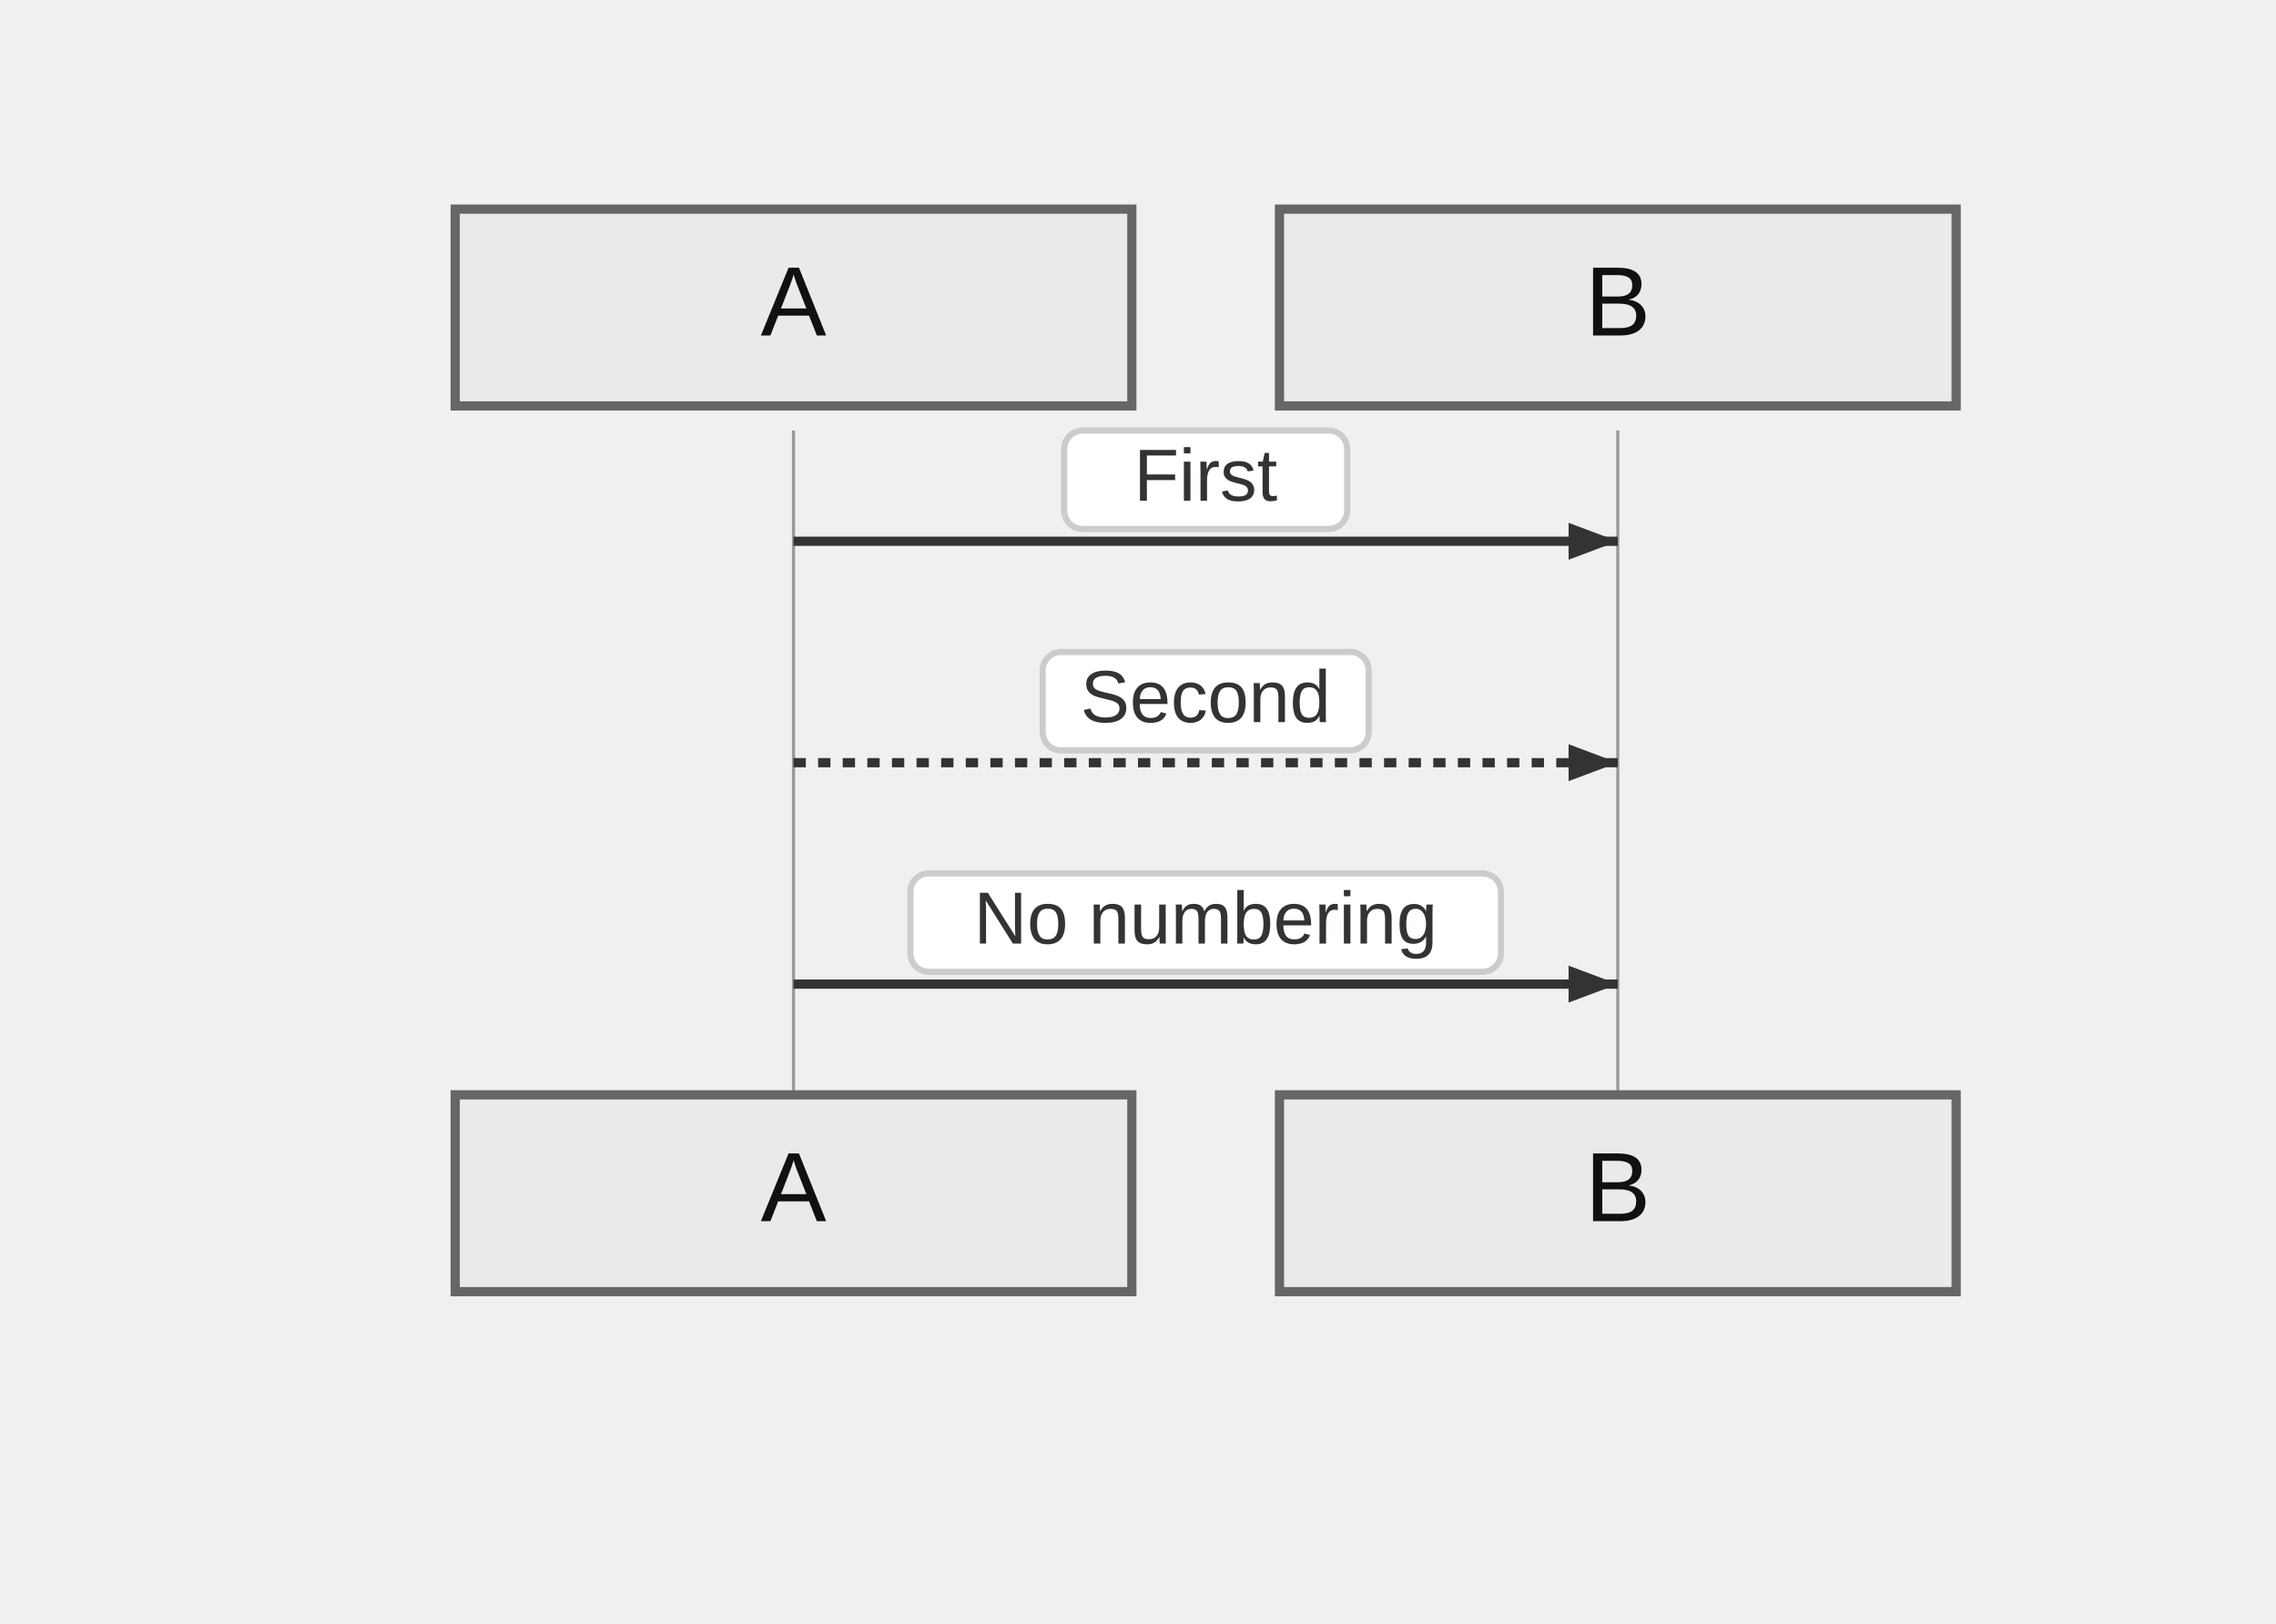
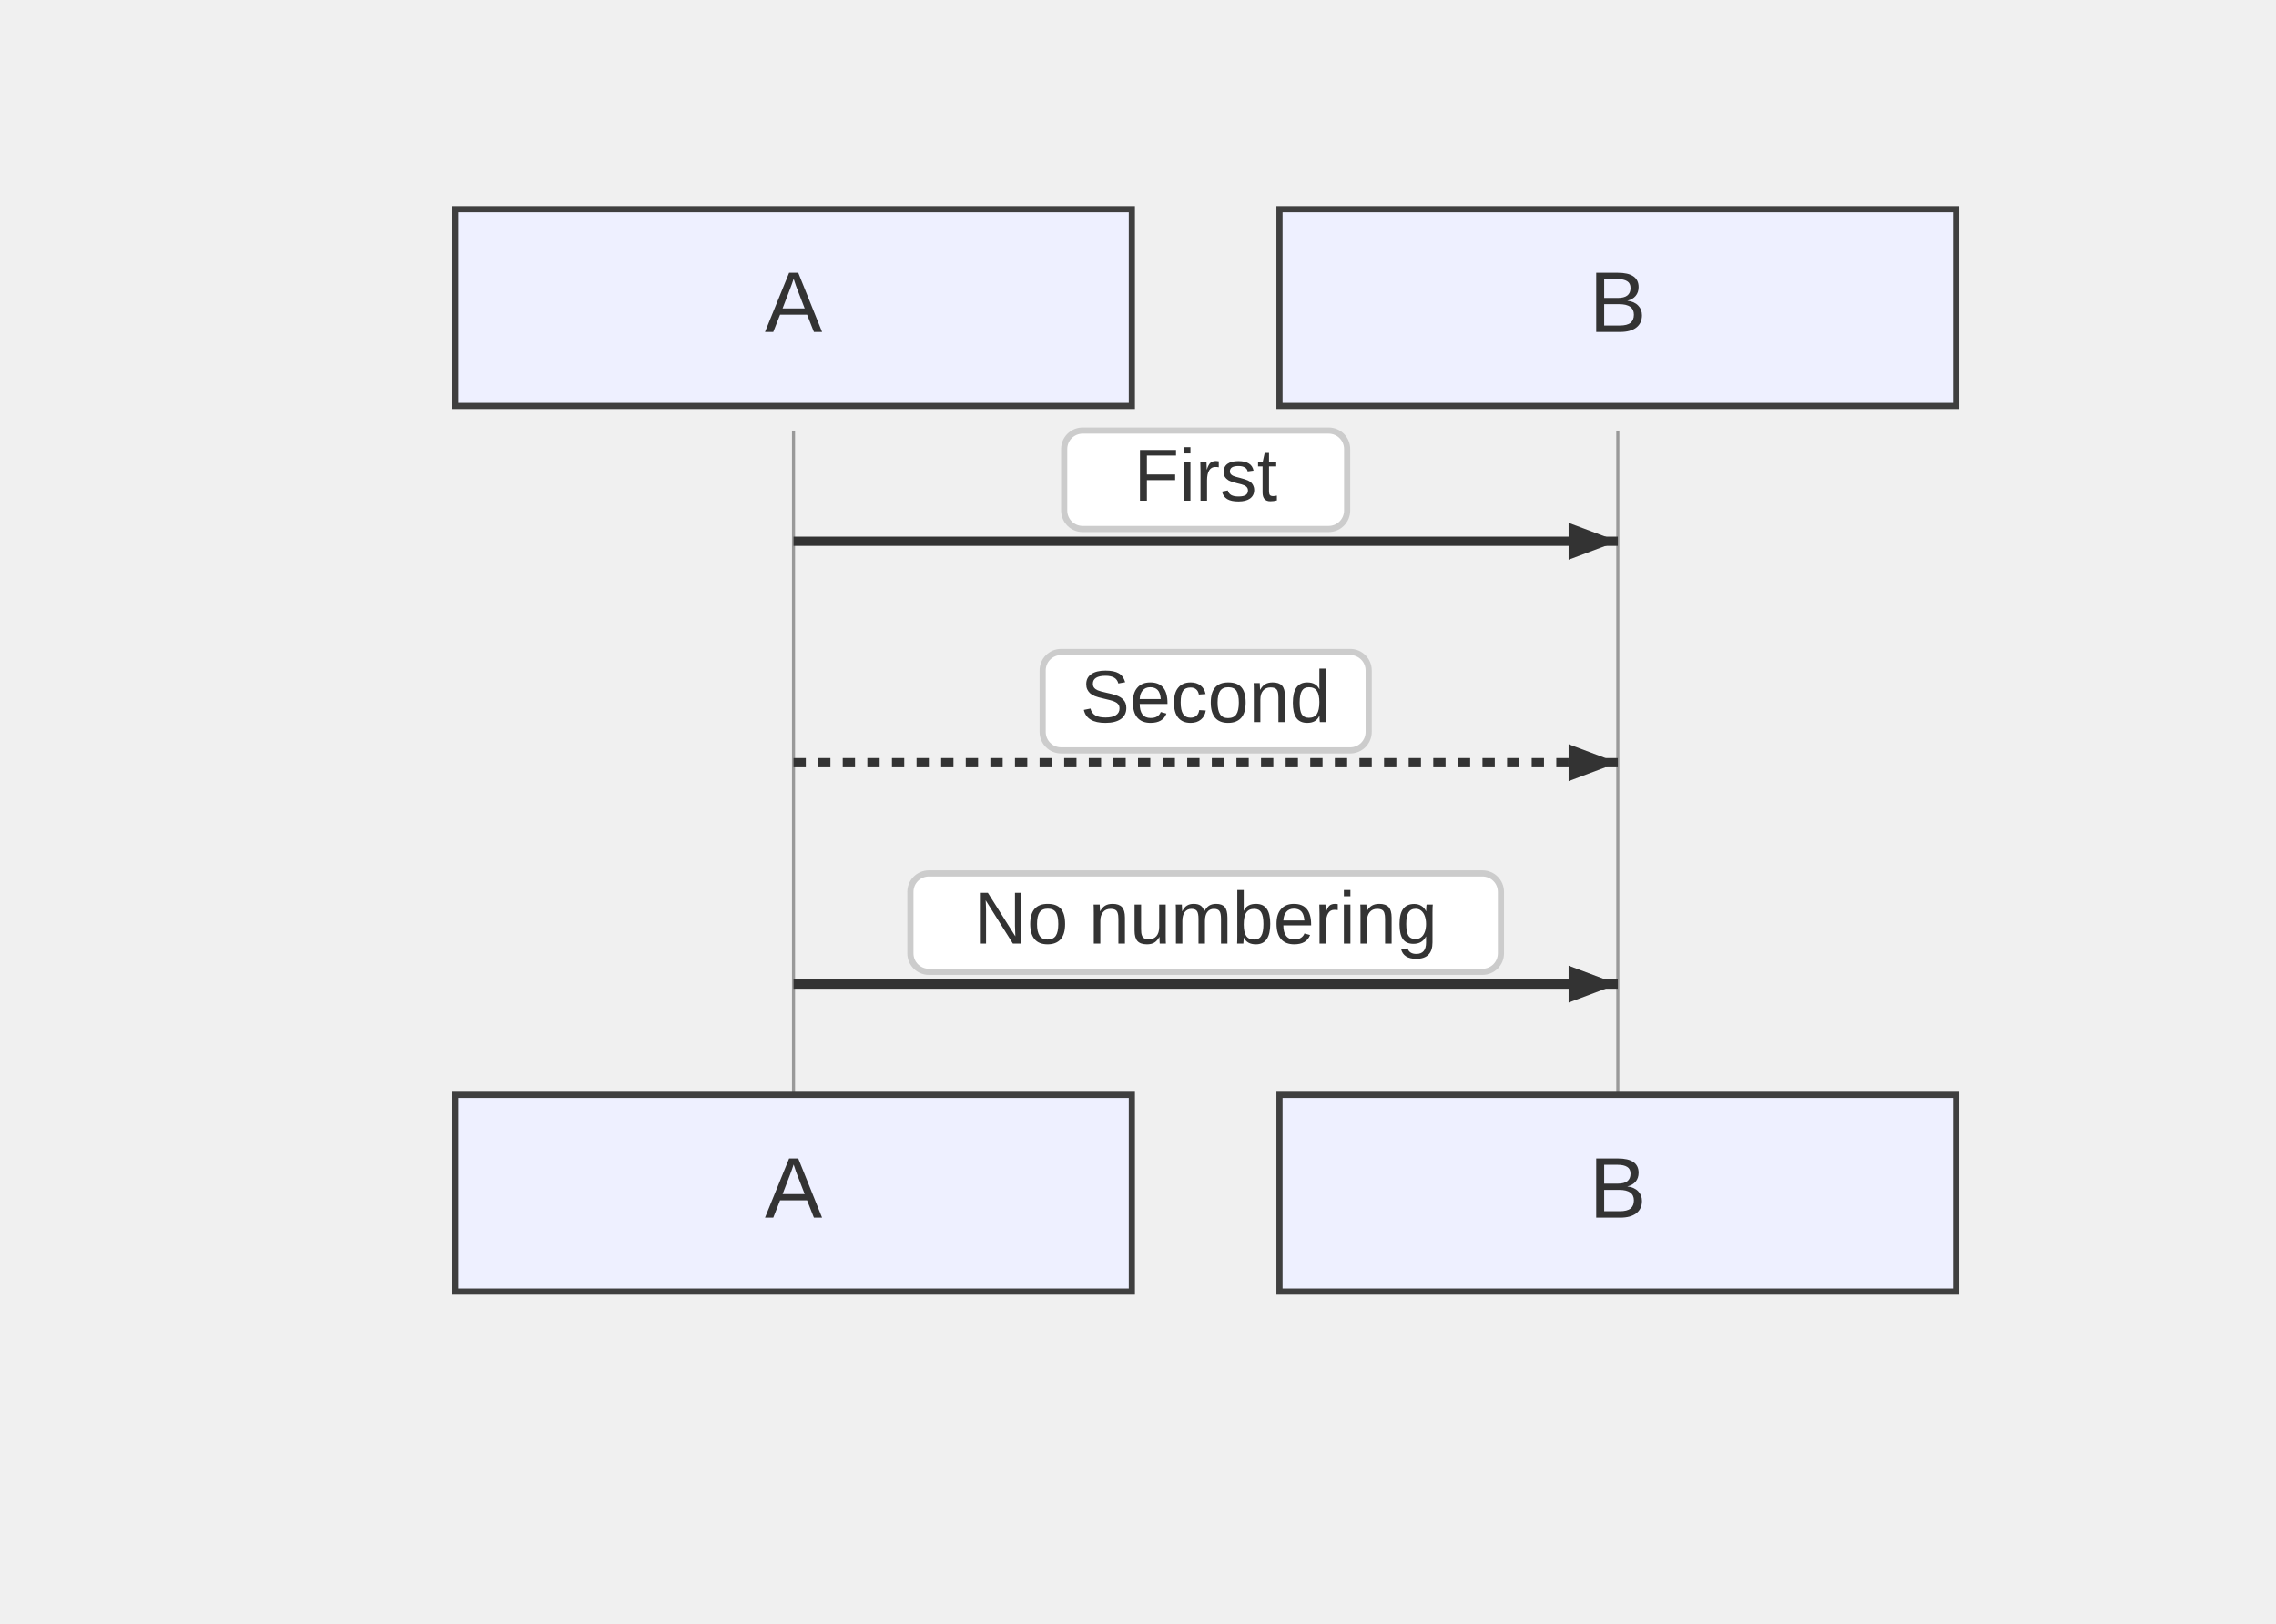
<svg xmlns="http://www.w3.org/2000/svg" width="370" height="264" viewBox="-50 -10 370 264">
  <style>
    .node-shape { fill: #eef0ff; stroke: #3f3f3f; stroke-width: 1px; }
    .node-label { fill: #333; font-family: Arial, sans-serif; font-size: 14px; }
    .edge-path { stroke: #555555; stroke-width: 2px; fill: none; }
    .edge-label-bg { fill: rgba(232,232,232, 0.8); opacity: 0.5; }
    .edge-label-text { fill: #333; font-family: Arial, sans-serif; font-size: 12px; }

    /* Cluster (flowchart + sequence blocks) */
    .cluster-bg { fill: #ffffde; }
    .cluster-border { fill: none; stroke: #aaaa33; stroke-width: 1px; }
    .cluster-title-bg { fill: rgba(255,255,255,0.8); }
    .cluster-label-text { fill: #333; font-family: Arial, sans-serif; font-size: 12px; }

    /* Notes */
    .note { fill: #fff5ad; stroke: #aaaa33; stroke-width: 1px; }
    .note-text { fill: #333; font-family: Arial, sans-serif; font-size: 12px; }

    /* Sequence-specific add-ons (safe for flowcharts too) */
    .actor-rect { fill: #eaeaea; stroke: #666; stroke-width: 1.5px; }
    .actor-label { fill: #111; font-family: Arial, sans-serif; font-size: 16px; }
    .lifeline { stroke: #999; stroke-width: 0.5px; }
    .activation { fill: #f4f4f4; stroke: #666; stroke-width: 1px; }
    .msg-line { stroke: #333; stroke-width: 1.5px; fill: none; }
    .msg-line.dotted { stroke-dasharray: 2 2; }
    .msg-line.thick { stroke-width: 3px; }
    .msg-label { fill: #333; font-family: Arial, sans-serif; font-size: 12px; dominant-baseline: middle; }
    .msg-label-bg { fill: #ffffff; stroke: #cccccc; stroke-width: 1px; rx: 3; }
  </style>
  <g class="actor" transform="translate(24,24)">
-     <rect class="actor-rect" width="110" height="32" rx="0" fill="#eaeaea" stroke="#666" />
-     <text class="actor-label" x="55" y="16" text-anchor="middle" dominant-baseline="middle">A</text>
+     <rect class="node-shape" width="110" height="32" rx="0" />
+     <text class="node-label" x="55" y="16" text-anchor="middle" dominant-baseline="middle">A</text>
  </g>
  <g class="actor" transform="translate(158,24)">
-     <rect class="actor-rect" width="110" height="32" rx="0" fill="#eaeaea" stroke="#666" />
-     <text class="actor-label" x="55" y="16" text-anchor="middle" dominant-baseline="middle">B</text>
+     <rect class="node-shape" width="110" height="32" rx="0" />
+     <text class="node-label" x="55" y="16" text-anchor="middle" dominant-baseline="middle">B</text>
  </g>
  <line class="lifeline" x1="79" y1="60" x2="79" y2="168" />
  <line class="lifeline" x1="213" y1="60" x2="213" y2="168" />
  <path class="msg-line solid" d="M 79 78 L 213 78" />
  <path d="M213,78 L205,81 L205,75 Z" fill="#333" />
  <rect class="msg-label-bg" x="123" y="60" width="46" height="16" rx="0" />
  <text class="msg-label" x="146" y="68" text-anchor="middle">First</text>
  <path class="msg-line dotted" d="M 79 114 L 213 114" />
  <path d="M213,114 L205,117 L205,111 Z" fill="#333" />
  <rect class="msg-label-bg" x="119.5" y="96" width="53" height="16" rx="0" />
  <text class="msg-label" x="146" y="104" text-anchor="middle">Second</text>
  <path class="msg-line solid" d="M 79 150 L 213 150" />
  <path d="M213,150 L205,153 L205,147 Z" fill="#333" />
  <rect class="msg-label-bg" x="98" y="132" width="96" height="16" rx="0" />
  <text class="msg-label" x="146" y="140" text-anchor="middle">No numbering</text>
  <g class="actor" transform="translate(24,168)">
-     <rect class="actor-rect" width="110" height="32" rx="0" fill="#eaeaea" stroke="#666" />
-     <text class="actor-label" x="55" y="16" text-anchor="middle" dominant-baseline="middle">A</text>
+     <rect class="node-shape" width="110" height="32" rx="0" />
+     <text class="node-label" x="55" y="16" text-anchor="middle" dominant-baseline="middle">A</text>
  </g>
  <g class="actor" transform="translate(158,168)">
-     <rect class="actor-rect" width="110" height="32" rx="0" fill="#eaeaea" stroke="#666" />
-     <text class="actor-label" x="55" y="16" text-anchor="middle" dominant-baseline="middle">B</text>
+     <rect class="node-shape" width="110" height="32" rx="0" />
+     <text class="node-label" x="55" y="16" text-anchor="middle" dominant-baseline="middle">B</text>
  </g>
</svg>
